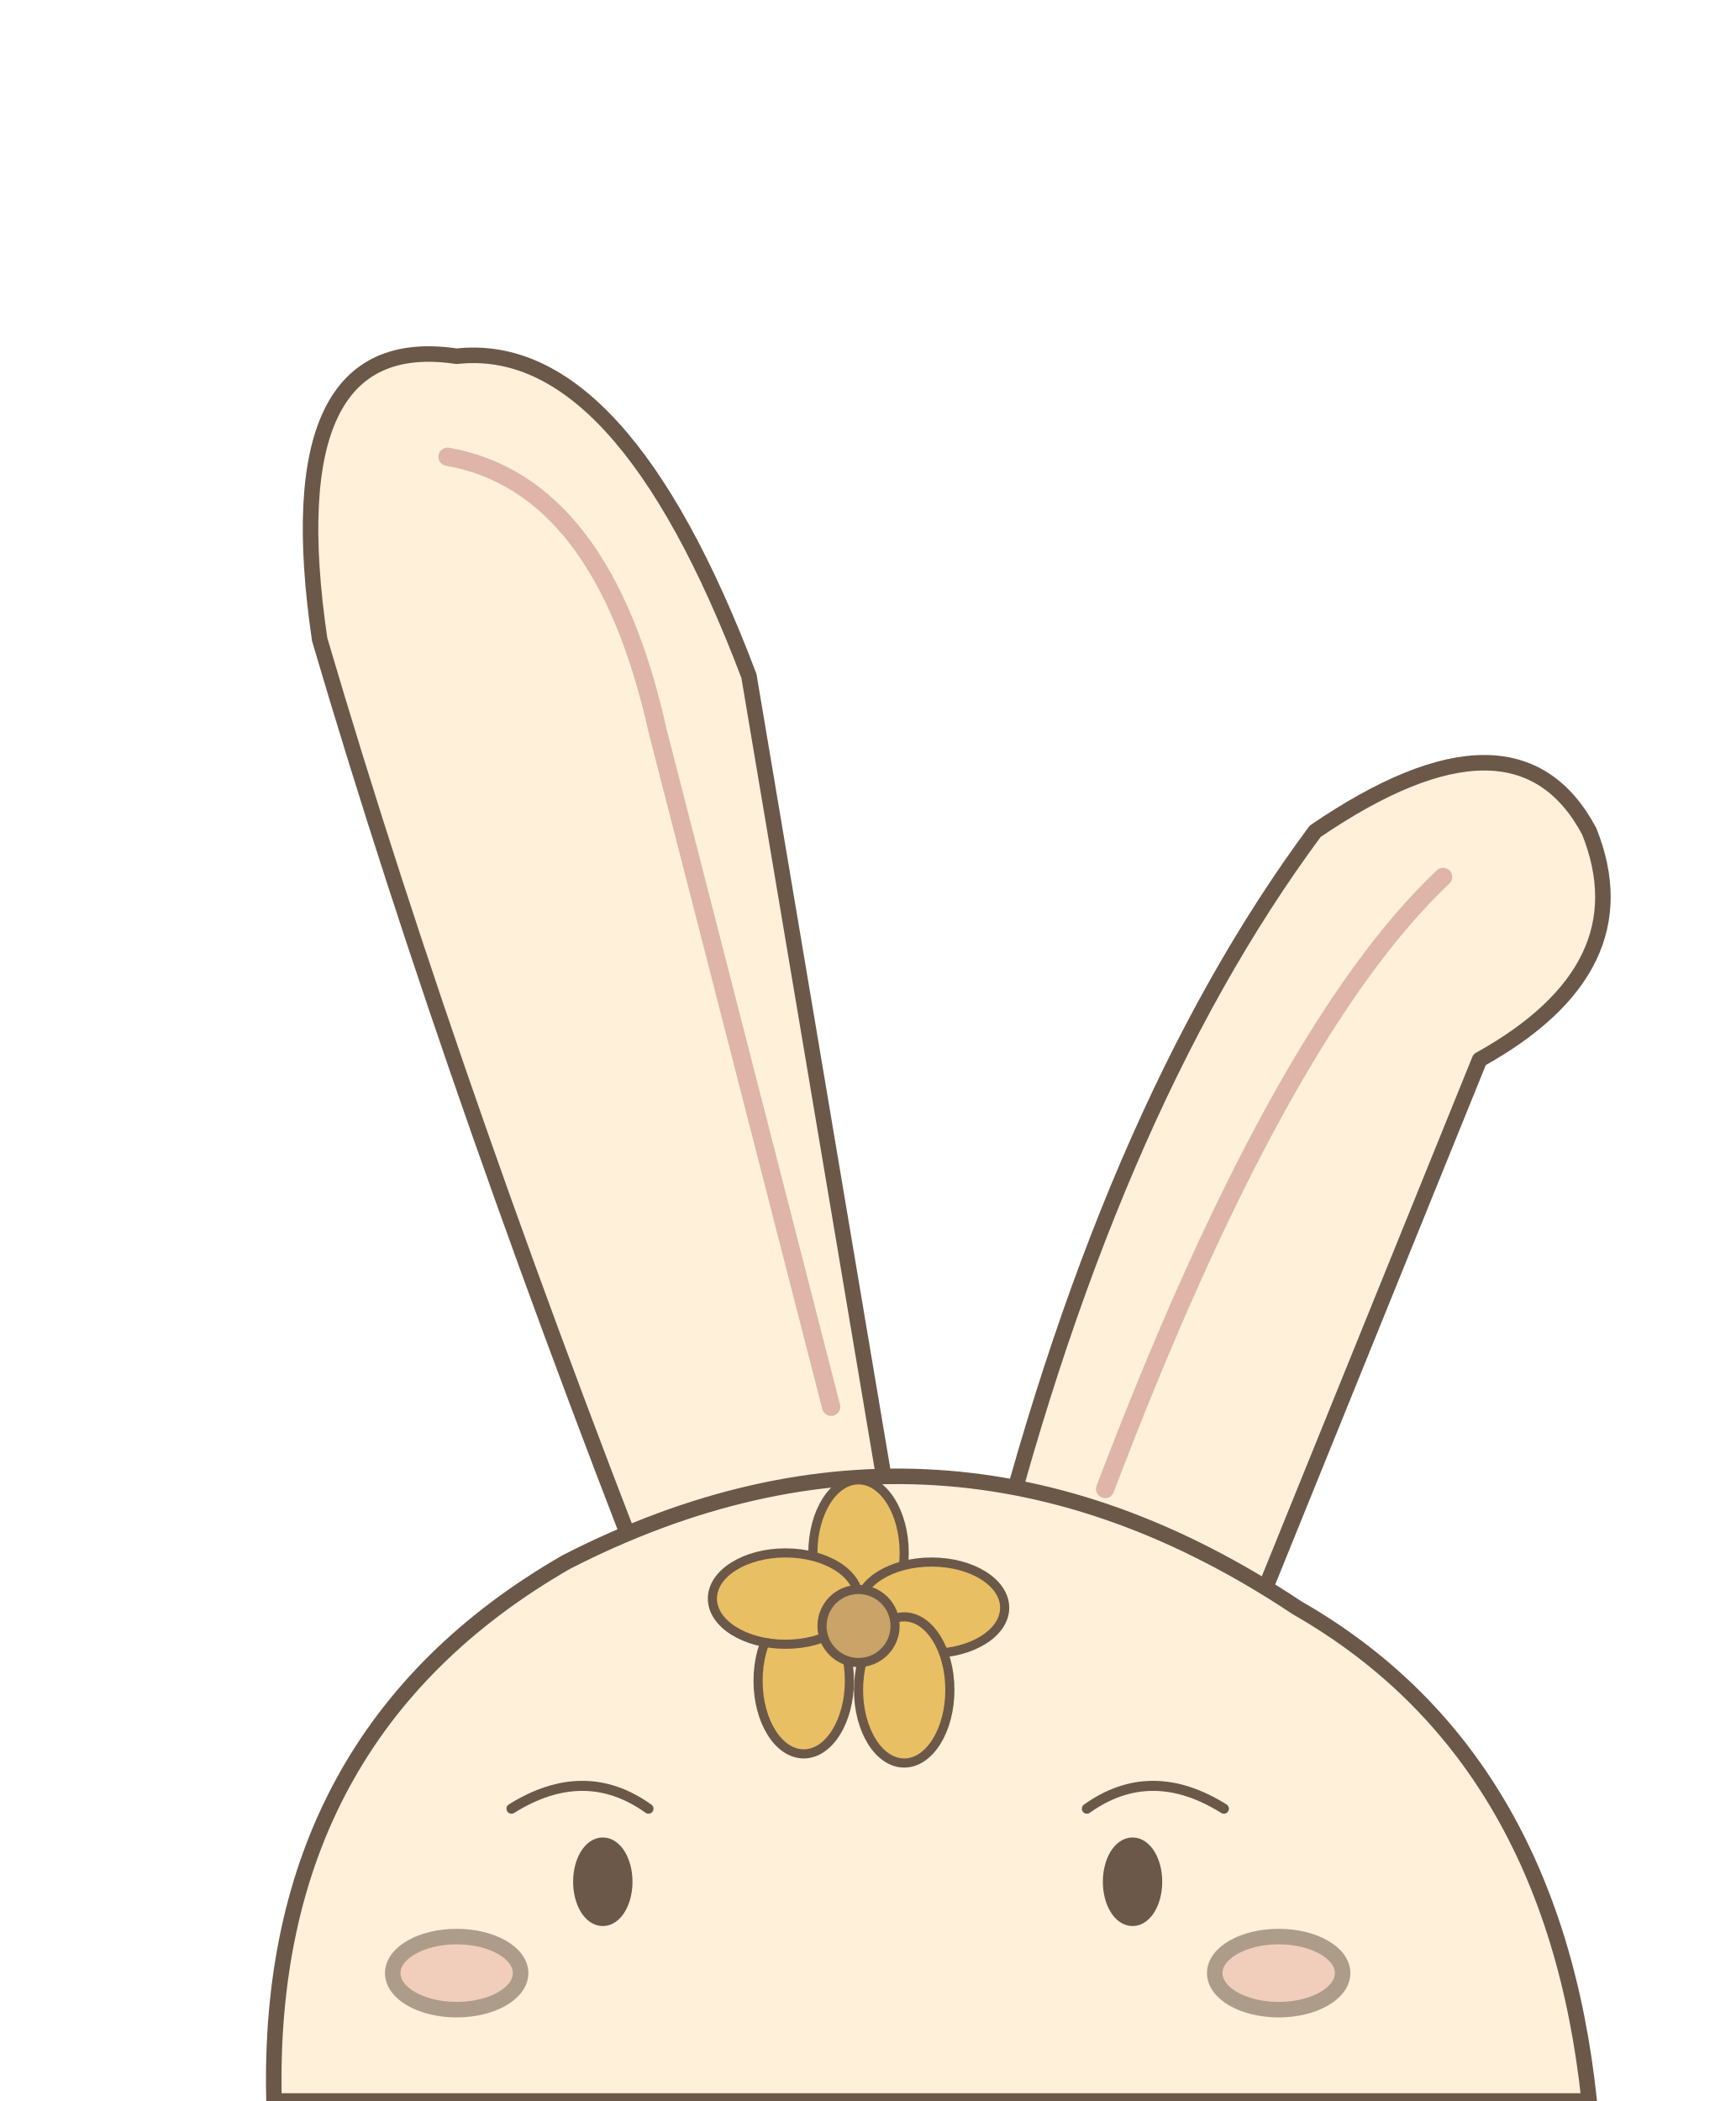
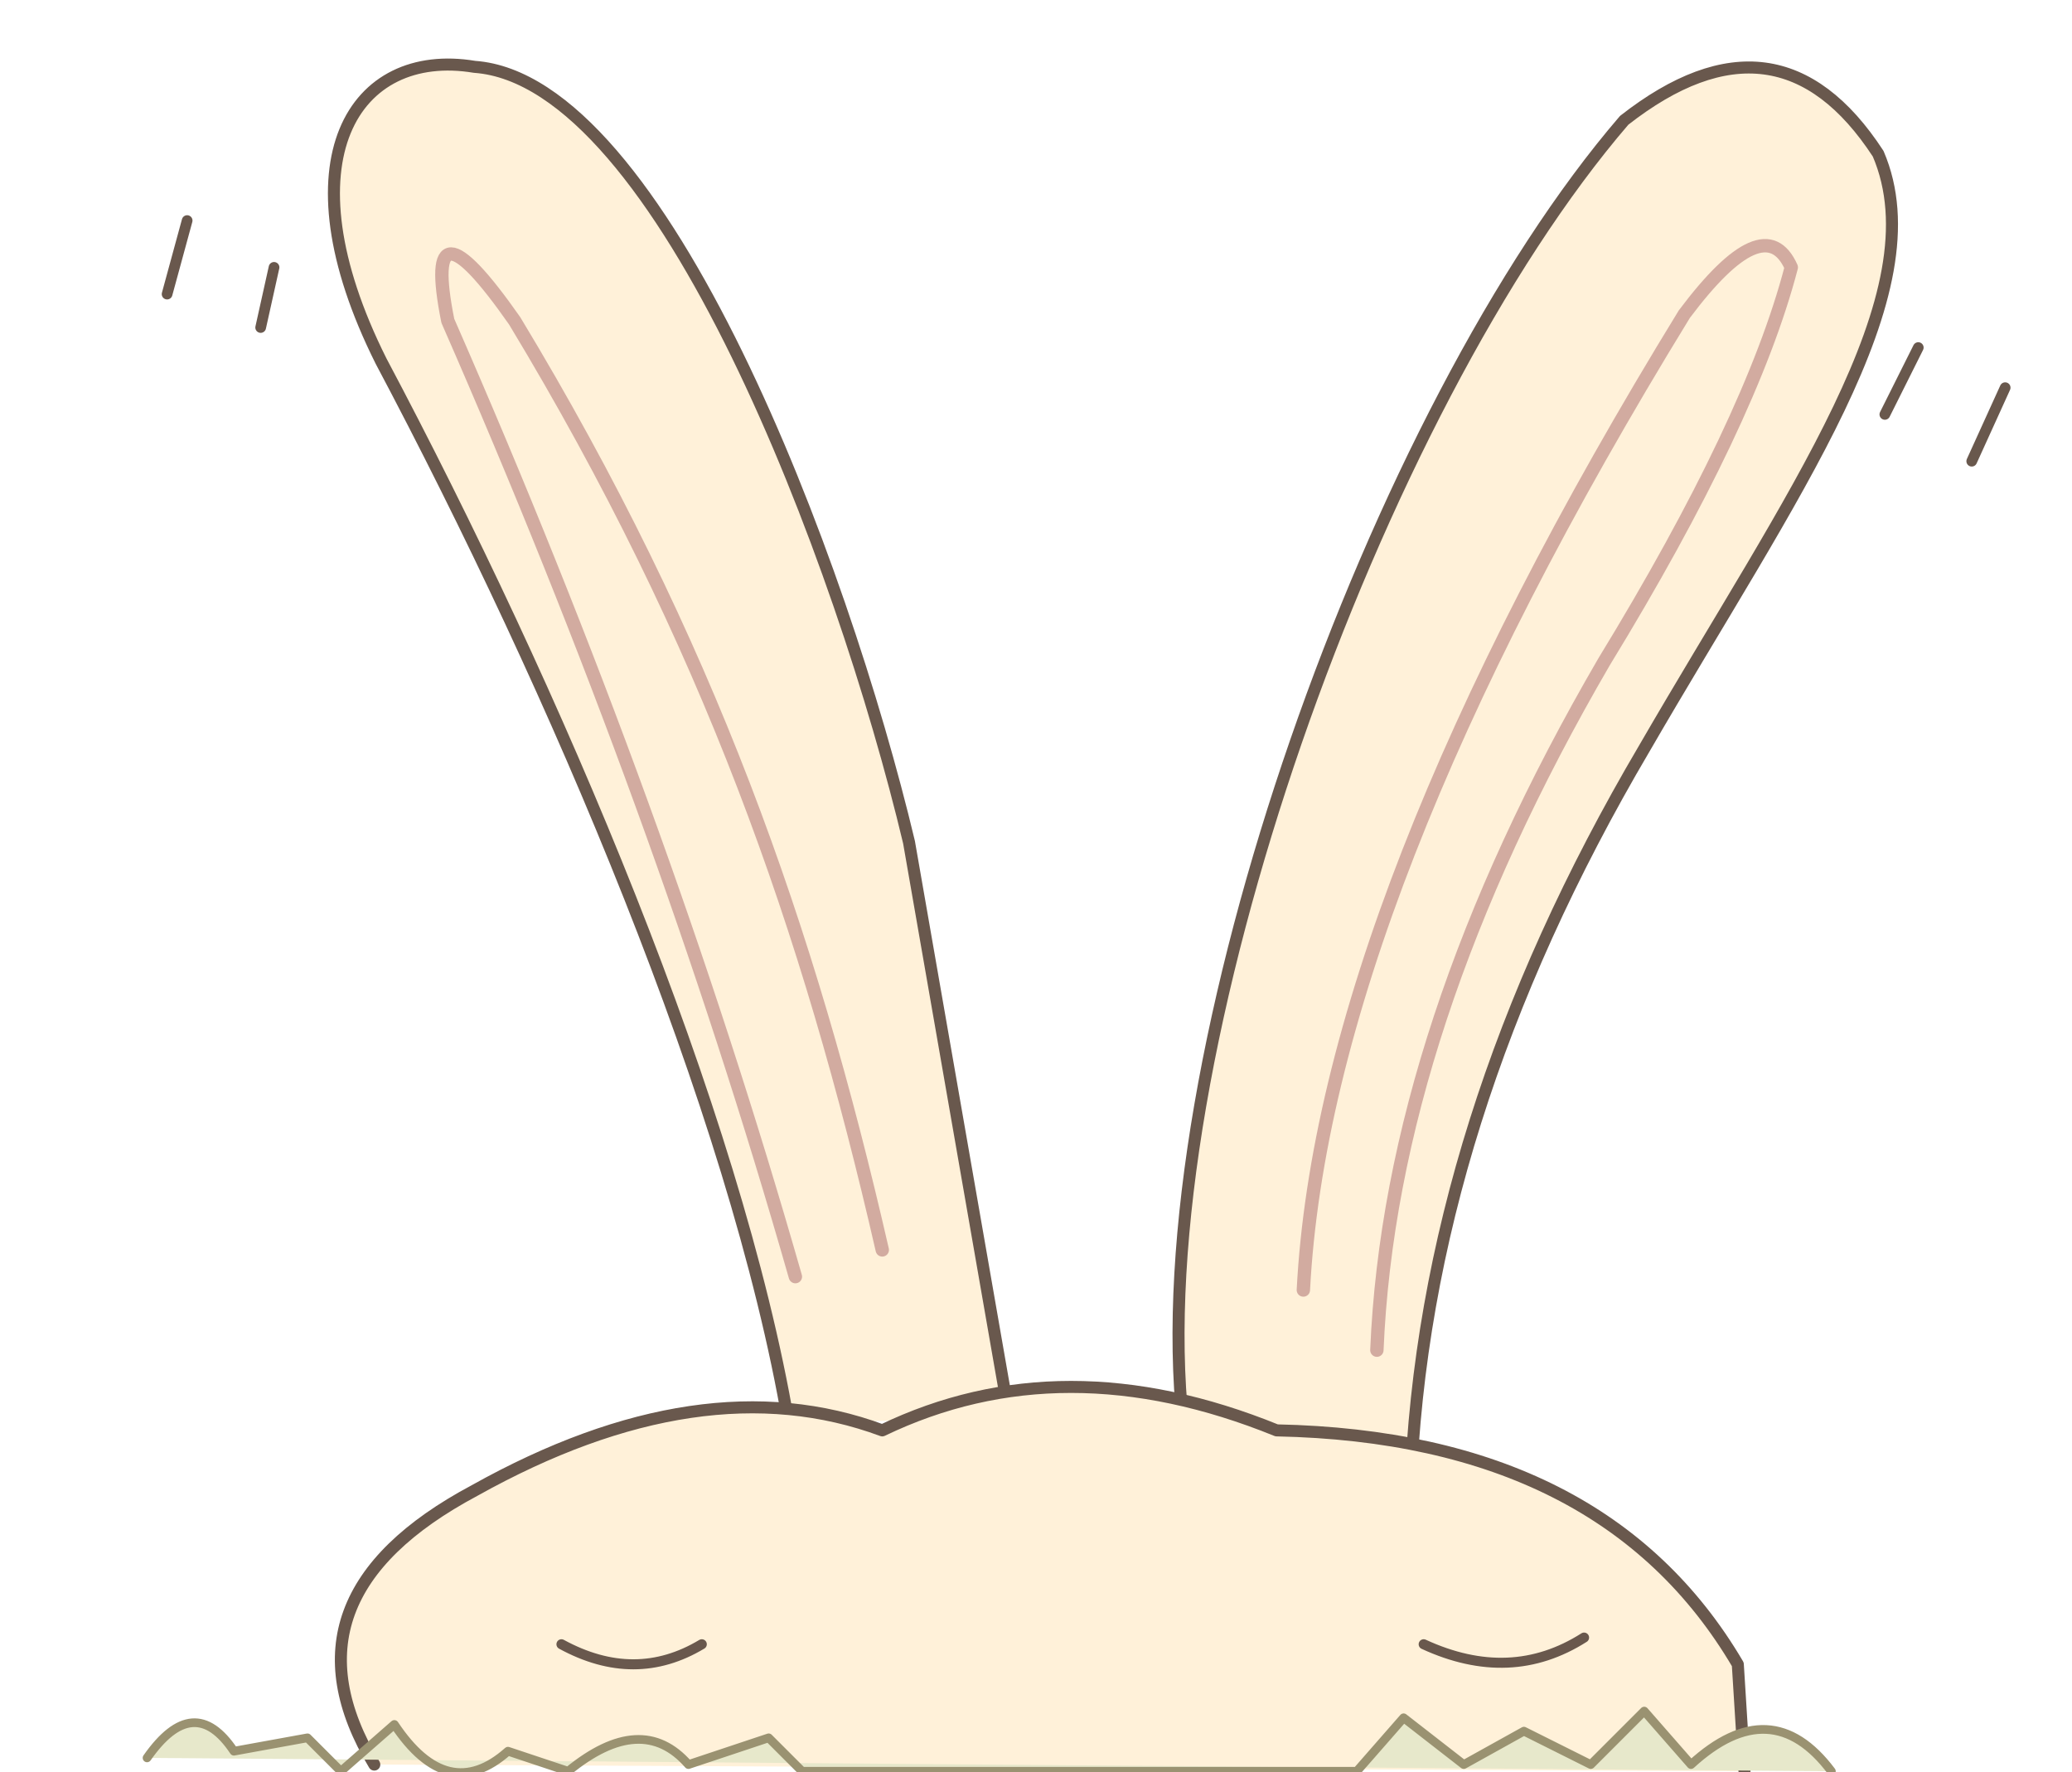
- <svg xmlns="http://www.w3.org/2000/svg" viewBox="0 0 190 230" fill="none" stroke-linecap="round" stroke-linejoin="round" stroke="#6c5849" stroke-width="1.7">
-   <path d="M75 184Q50 121 35 70Q30 36 50 39Q68 37 82 74L98 169M108 175Q121 122 144 91Q166 76 174 91Q180 106 162 116L132 190" fill="#fff0d9" />
-   <path d="M49 50Q66 53 72 80L91 154M158 96Q140 113 121 163" fill="none" stroke="#deb5a8" stroke-width="2" />
-   <path d="M30 230Q29 190 62 171Q103 150 142 176Q170 192 174 230Z" fill="#fff0d9" />
-   <g transform="translate(94 178)">
-     <ellipse cx="0" cy="-8" rx="5" ry="8" fill="#e9bf64" stroke-width="1" />
-     <ellipse cx="8" cy="-2" rx="8" ry="5" fill="#e9bf64" stroke-width="1" />
-     <ellipse cx="5" cy="7" rx="5" ry="8" fill="#e9bf64" stroke-width="1" />
-     <ellipse cx="-6" cy="6" rx="5" ry="8" fill="#e9bf64" stroke-width="1" />
-     <ellipse cx="-8" cy="-3" rx="8" ry="5" fill="#e9bf64" stroke-width="1" />
-     <ellipse cx="0" cy="0" rx="4" ry="4" fill="#c9a368" stroke-width="1" />
-   </g>
-   <path d="M56 198q8-5 15 0M119 198q7-5 15 0" fill="none" stroke-width="1.1" />
-   <ellipse cx="66" cy="206" rx="2.4" ry="4" fill="#6c5849" />
-   <ellipse cx="124" cy="206" rx="2.4" ry="4" fill="#6c5849" />
-   <ellipse cx="50" cy="216" rx="7" ry="4" fill="#e6b3a4" opacity=".55" />
-   <ellipse cx="140" cy="216" rx="7" ry="4" fill="#e6b3a4" opacity=".55" />
+ <svg xmlns="http://www.w3.org/2000/svg" viewBox="0 0 310 265" fill="none" stroke="#69584d" stroke-width="1.8" stroke-linecap="round" stroke-linejoin="round">
+   <path d="M118 213C110 166 83 103 57 54C42 24 53 7 71 10C99 12 126 84 136 126L151 212M177 213C171 158 206 61 243 18Q266 0 281 23C290 44 268 74 246 112Q213 168 211 223" fill="#fff1d9" />
+   <path d="M132 187C121 139 106 96 77 48Q63 28 67 48Q99 121 119 191M195 193Q198 135 252 47Q264 31 268 40Q262 63 240 99Q208 154 206 202" stroke="#d2aba0" stroke-width="2" />
+   <path d="M56 264Q41 239 71 223Q105 204 132 214Q159 201 191 214Q240 215 260 249L261 265" fill="#fff1d9" />
+   <path d="M84 246Q95 252 105 246M213 246Q226 252 237 245" stroke-width="1.5" />
+   <path d="M25 44L28 33M39 49L41 40M282 62L287 52M295 69L300 58" stroke-width="1.6" />
+   <path d="M22 263Q29 253 35 262L46 260L51 265L59 258Q67 270 76 262L85 265Q96 256 103 264L115 260L120 265H203L210 257L219 264L228 259L238 264L246 256L253 264Q265 253 274 265" fill="#e7e8cb" stroke="#9a9271" stroke-width="1.3" />
</svg>
